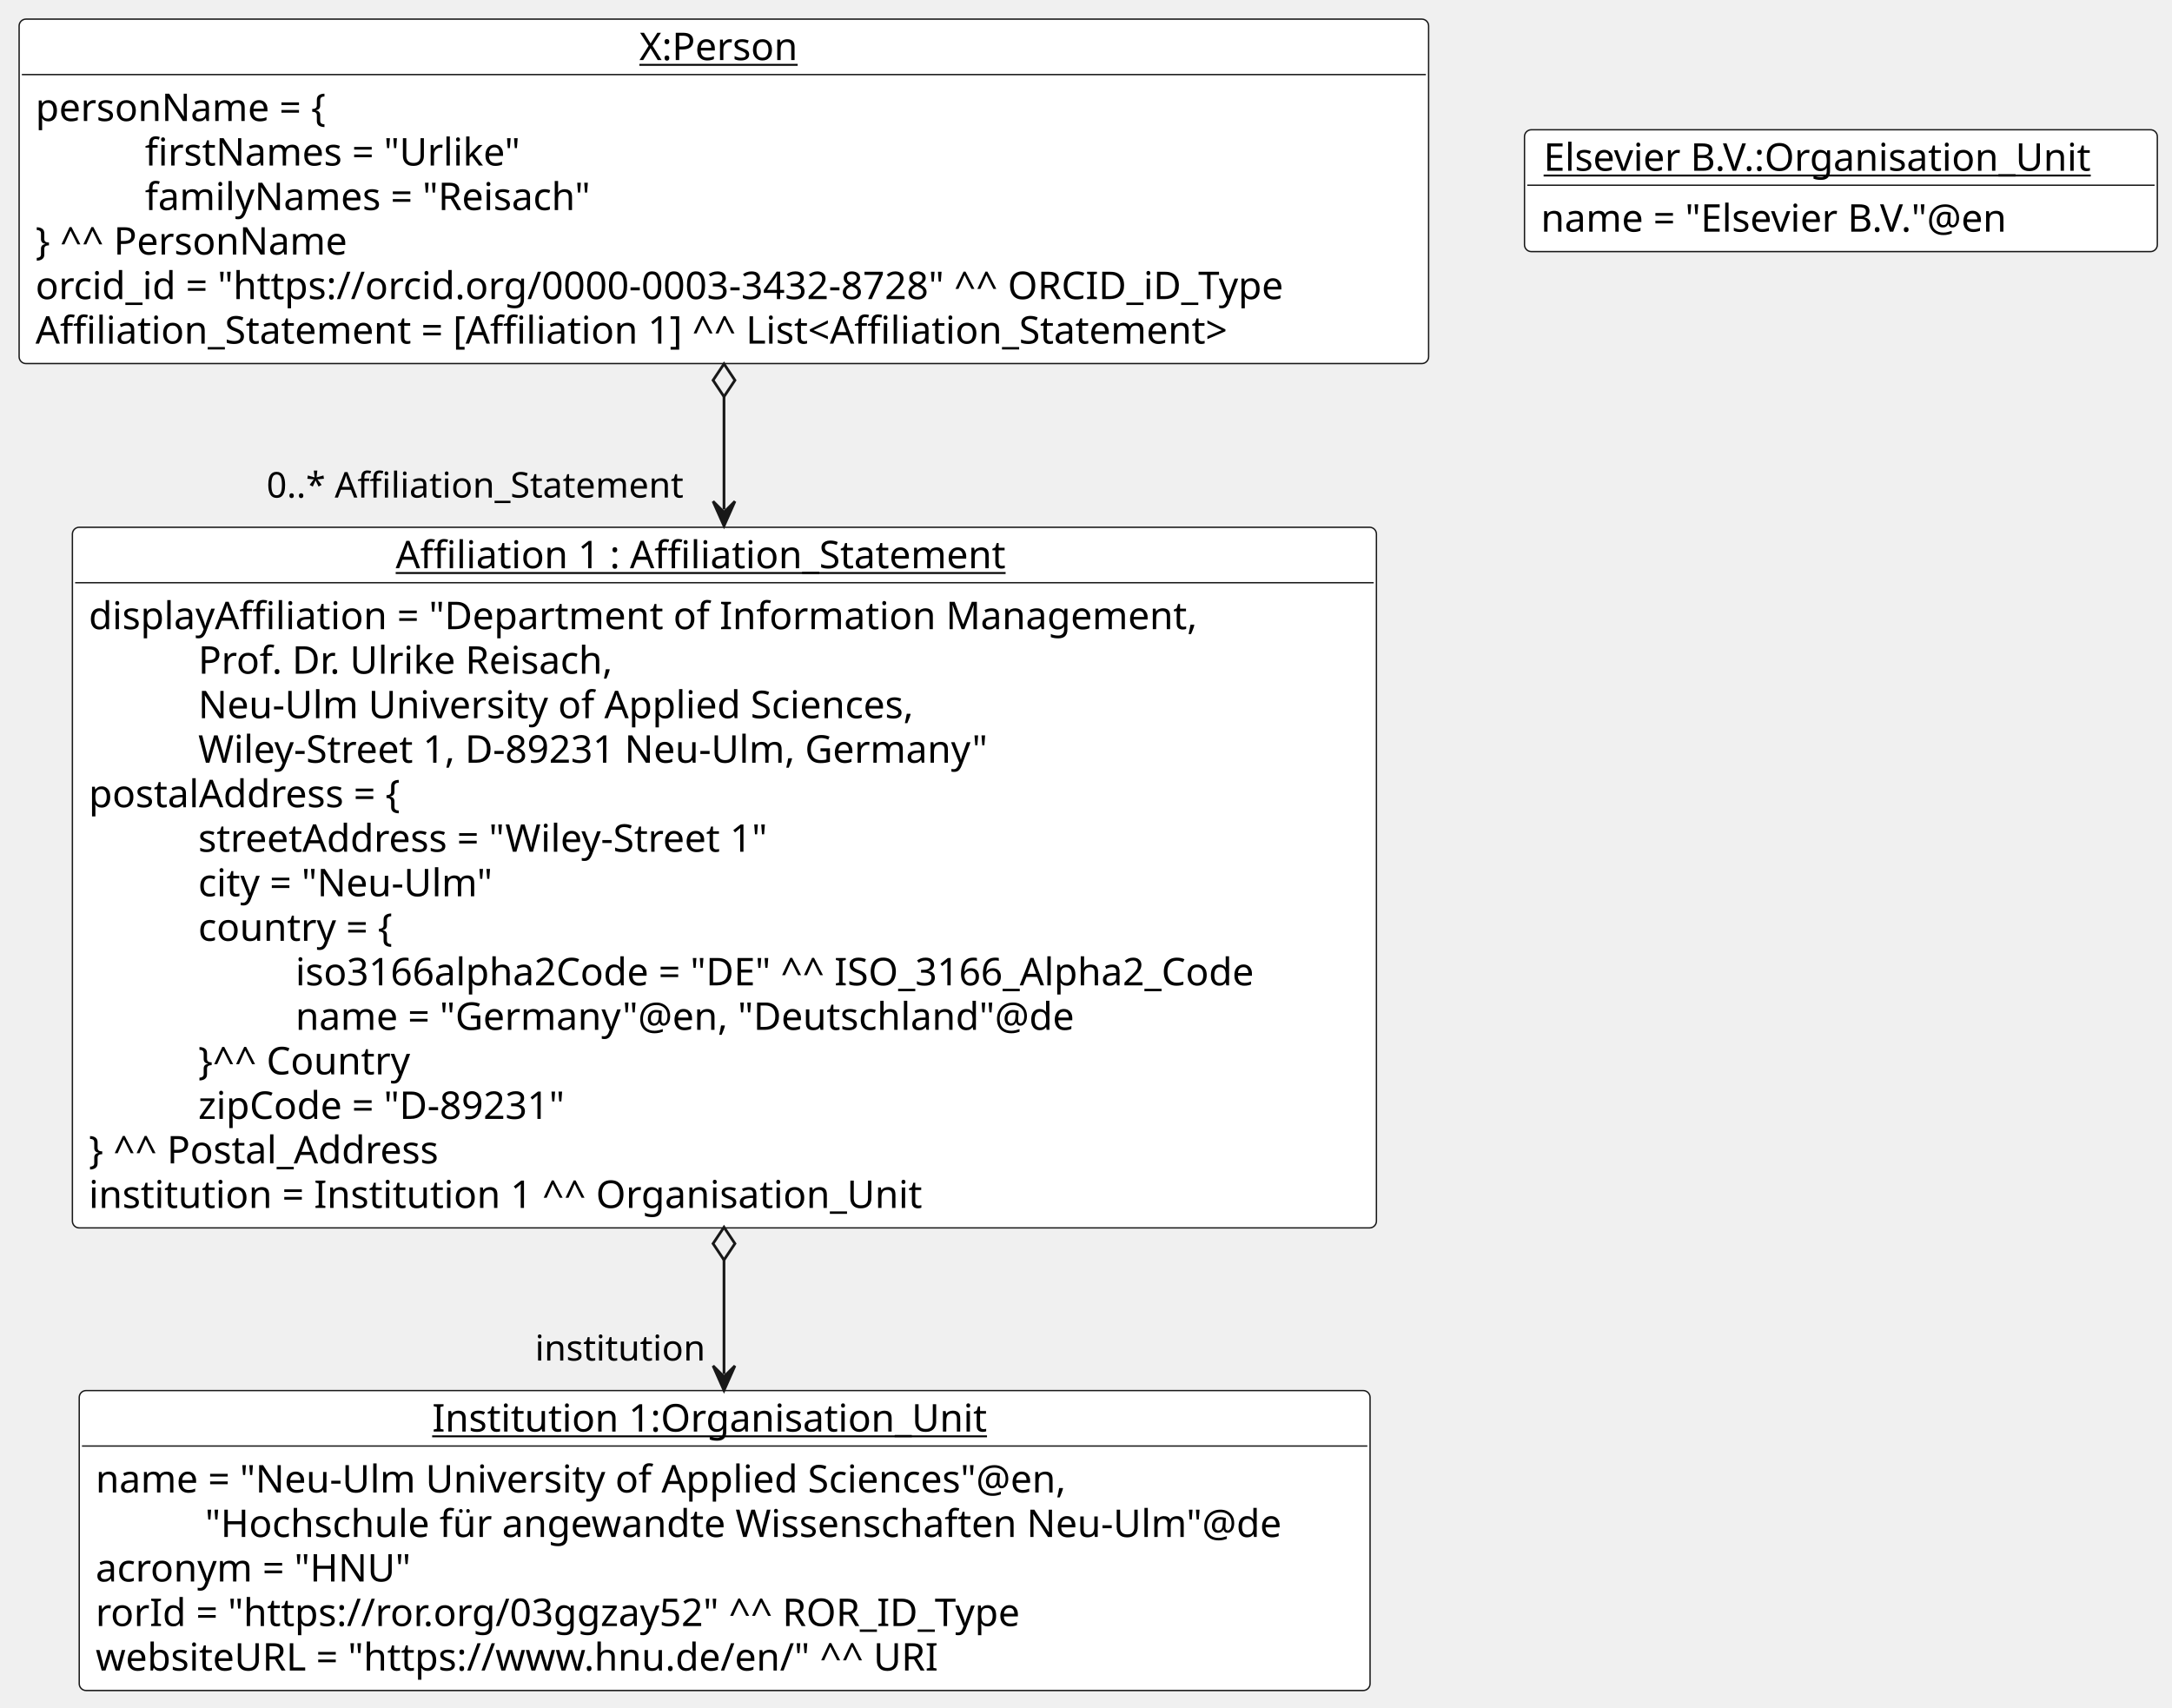
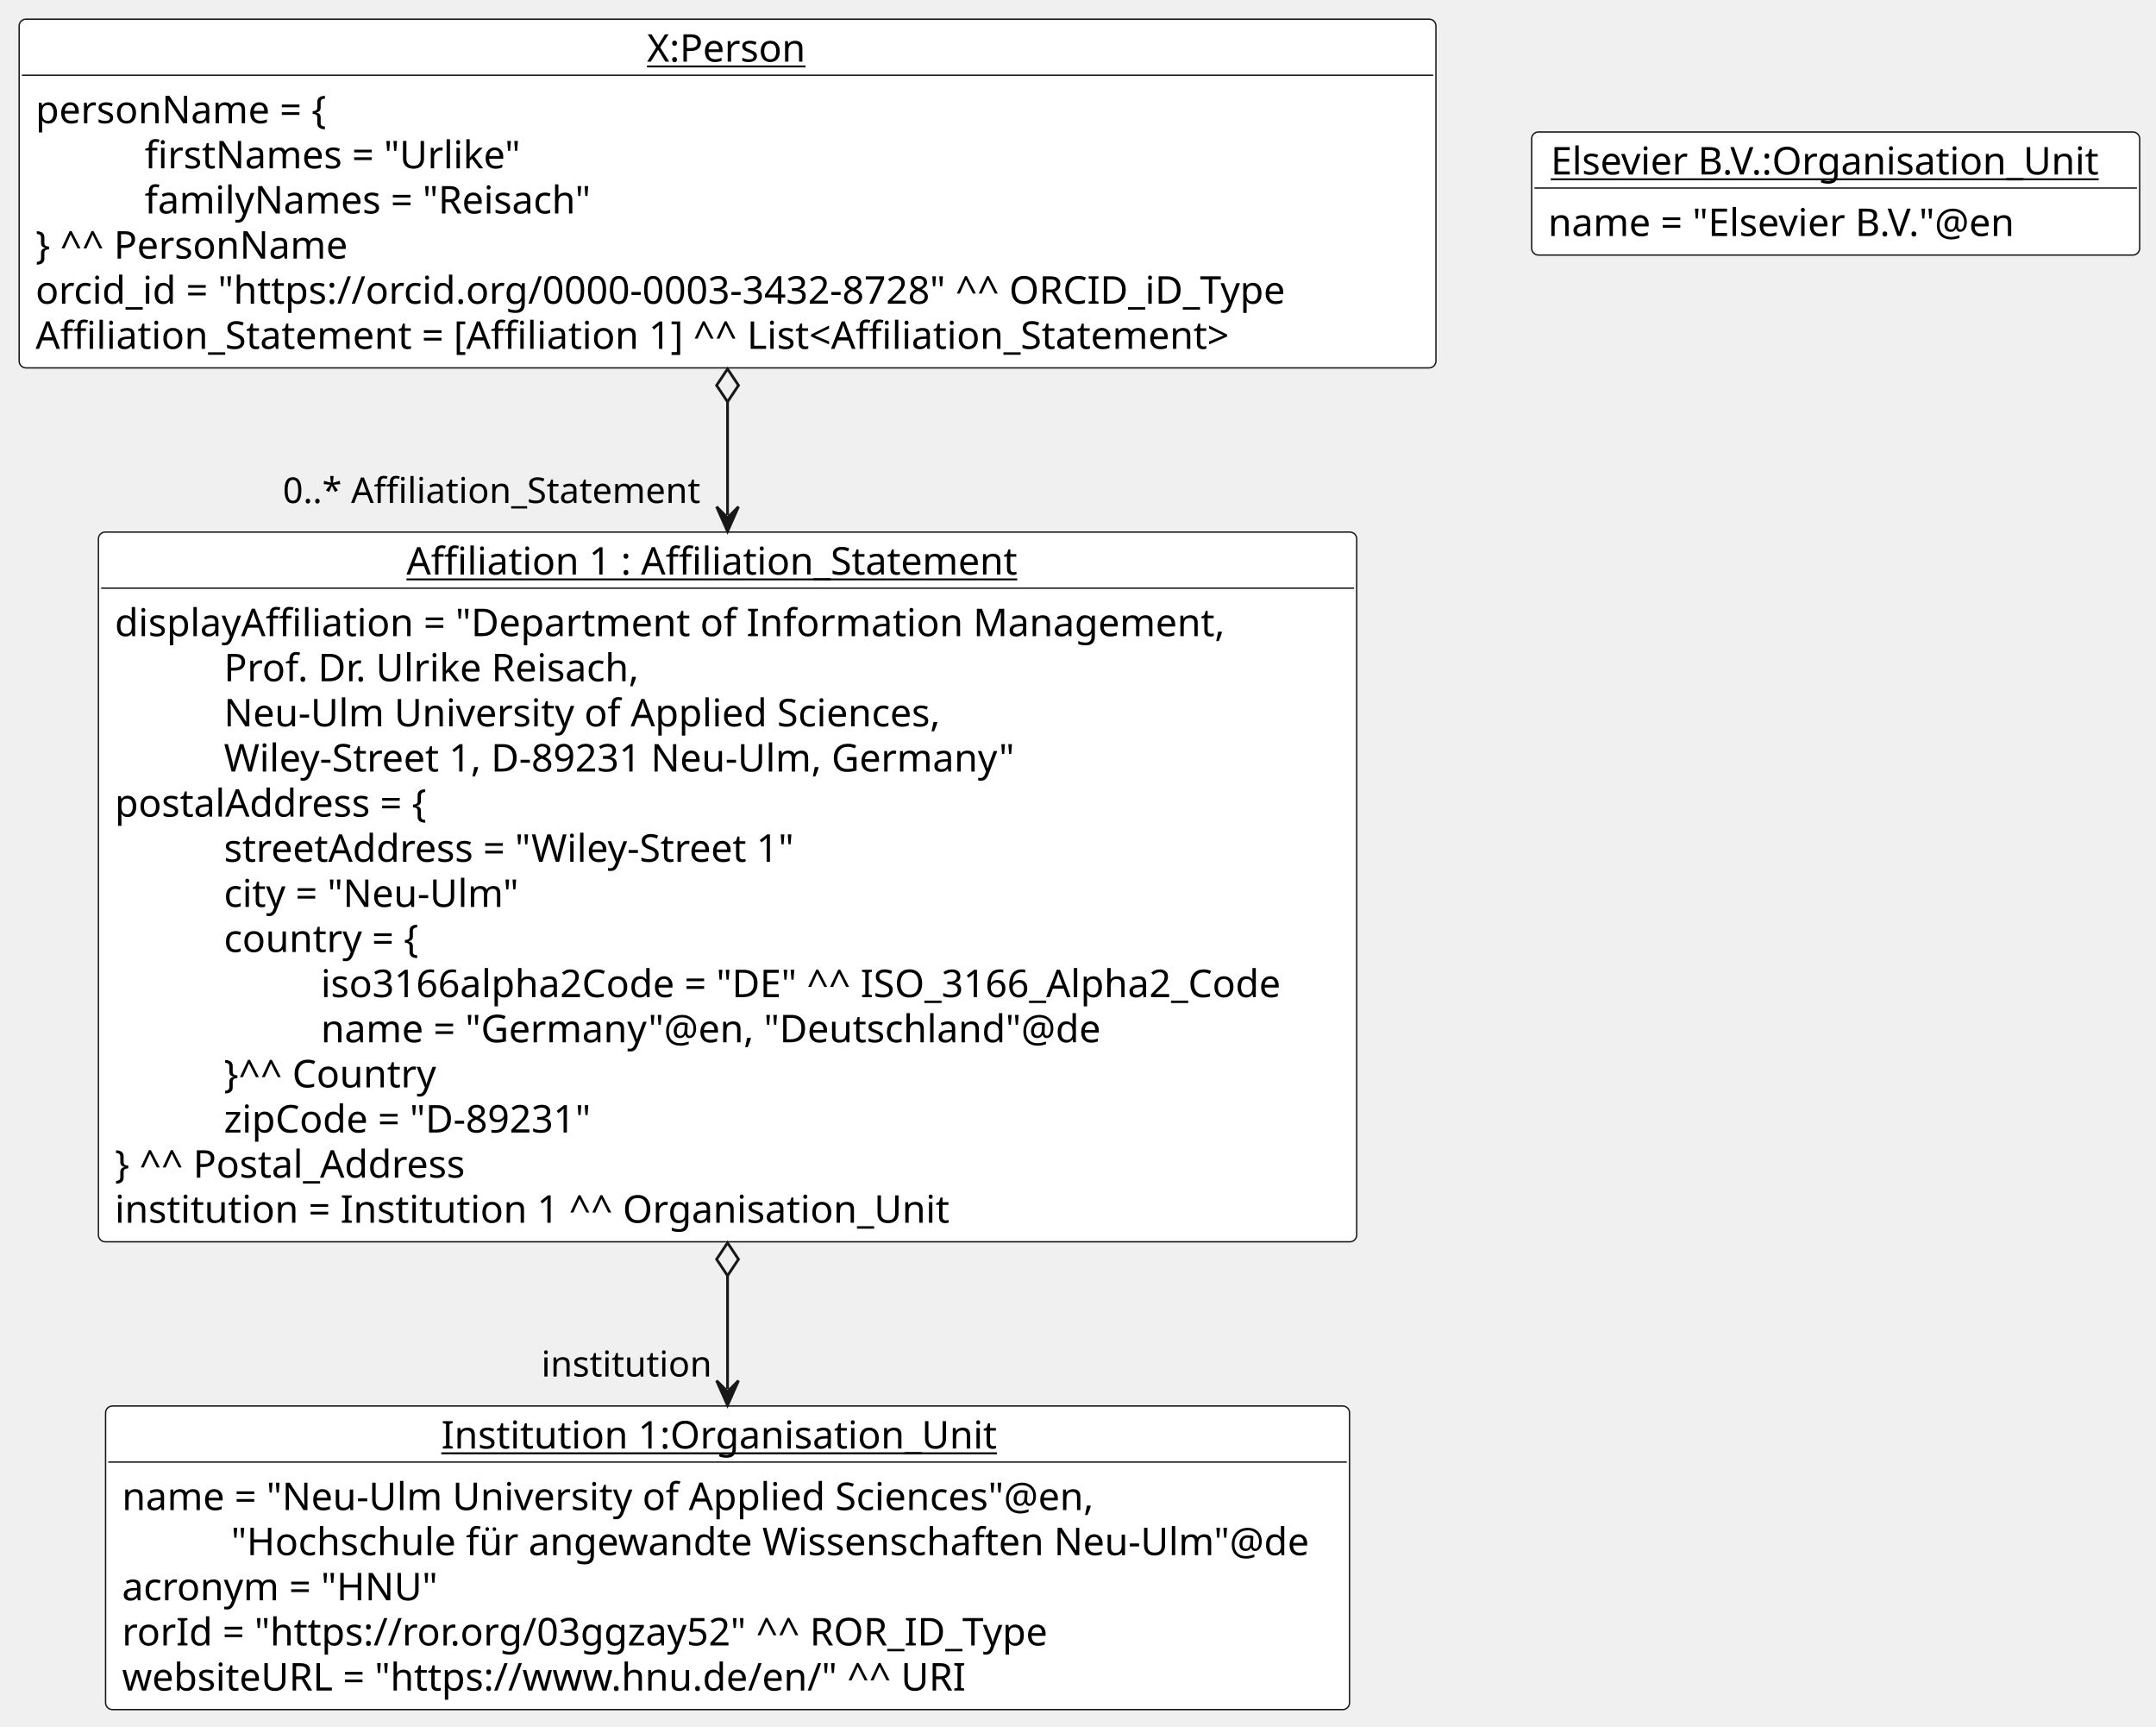
- <svg xmlns="http://www.w3.org/2000/svg" contentStyleType="text/css" data-diagram-type="CLASS" height="625px" preserveAspectRatio="none" style="width:795px;height:625px;background:#FFFFFF;" version="1.1" viewBox="0 0 795 625" width="795px" zoomAndPan="magnify">
+ <svg xmlns="http://www.w3.org/2000/svg" contentStyleType="text/css" data-diagram-type="CLASS" height="631px" preserveAspectRatio="none" style="width:788px;height:631px;background:#FFFFFF;" version="1.1" viewBox="0 0 788 631" width="788px" zoomAndPan="magnify">
  <defs />
  <g>
    <g class="entity" data-entity="X" data-source-line="2" data-uid="ent0002" id="entity_X">
-       <rect fill="#FFFFFF" height="126.078" rx="2.5" ry="2.5" style="stroke:#181818;stroke-width:0.5;" width="515.904" x="7" y="7" />
-       <text fill="#000000" font-family="sans-serif" font-size="14" lengthAdjust="spacing" text-decoration="underline" textLength="61.852" x="234.026" y="21.995">X:Person</text>
-       <line style="stroke:#181818;stroke-width:0.5;" x1="8" x2="521.904" y1="27.297" y2="27.297" />
-       <text fill="#000000" font-family="sans-serif" font-size="14" lengthAdjust="spacing" textLength="118.829" x="13" y="44.292">personName = {</text>
-       <text fill="#000000" font-family="sans-serif" font-size="14" lengthAdjust="spacing" textLength="149.967" x="53.052" y="60.589">firstNames = "Urlike"</text>
-       <text fill="#000000" font-family="sans-serif" font-size="14" lengthAdjust="spacing" textLength="179.99" x="53.052" y="76.886">familyNames = "Reisach"</text>
-       <text fill="#000000" font-family="sans-serif" font-size="14" lengthAdjust="spacing" textLength="130.115" x="13" y="93.183">} ^^ PersonName</text>
-       <text fill="#000000" font-family="sans-serif" font-size="14" lengthAdjust="spacing" textLength="503.904" x="13" y="109.48">orcid_id = "https://orcid.org/0000-0003-3432-8728" ^^ ORCID_iD_Type</text>
-       <text fill="#000000" font-family="sans-serif" font-size="14" lengthAdjust="spacing" textLength="486.049" x="13" y="125.776">Affiliation_Statement = [Affiliation 1] ^^ List&lt;Affiliation_Statement&gt;</text>
+       <rect fill="#FFFFFF" height="127.418" rx="2.5" ry="2.5" style="stroke:#181818;stroke-width:0.5;" width="517.825" x="7" y="7" />
+       <text fill="#000000" font-family="sans-serif" font-size="14" lengthAdjust="spacing" text-decoration="underline" textLength="58.885" x="236.47" y="22.535">X:Person</text>
+       <line style="stroke:#181818;stroke-width:0.5;" x1="8" x2="523.825" y1="27.488" y2="27.488" />
+       <text fill="#000000" font-family="sans-serif" font-size="14" lengthAdjust="spacing" textLength="110.25" x="13" y="45.023">personName = {</text>
+       <text fill="#000000" font-family="sans-serif" font-size="14" lengthAdjust="spacing" textLength="143.329" x="52.867" y="61.512">firstNames = "Urlike"</text>
+       <text fill="#000000" font-family="sans-serif" font-size="14" lengthAdjust="spacing" textLength="169.312" x="52.867" y="78">familyNames = "Reisach"</text>
+       <text fill="#000000" font-family="sans-serif" font-size="14" lengthAdjust="spacing" textLength="115.753" x="13" y="94.488">} ^^ PersonName</text>
+       <text fill="#000000" font-family="sans-serif" font-size="14" lengthAdjust="spacing" textLength="505.825" x="13" y="110.977">orcid_id = "https://orcid.org/0000-0003-3432-8728" ^^ ORCID_iD_Type</text>
+       <text fill="#000000" font-family="sans-serif" font-size="14" lengthAdjust="spacing" textLength="464.953" x="13" y="127.465">Affiliation_Statement = [Affiliation 1] ^^ List&lt;Affiliation_Statement&gt;</text>
    </g>
    <g class="entity" data-entity="Ins1" data-source-line="13" data-uid="ent0003" id="entity_Ins1">
-       <rect fill="#FFFFFF" height="109.781" rx="2.5" ry="2.5" style="stroke:#181818;stroke-width:0.5;" width="472.476" x="29" y="509" />
-       <text fill="#000000" font-family="sans-serif" font-size="14" lengthAdjust="spacing" text-decoration="underline" textLength="214.122" x="158.177" y="523.995">Institution 1:Organisation_Unit</text>
-       <line style="stroke:#181818;stroke-width:0.5;" x1="30" x2="500.476" y1="529.297" y2="529.297" />
-       <text fill="#000000" font-family="sans-serif" font-size="14" lengthAdjust="spacing" textLength="386.046" x="35" y="546.292">name = "Neu-Ulm University of Applied Sciences"@en,</text>
-       <text fill="#000000" font-family="sans-serif" font-size="14" lengthAdjust="spacing" textLength="420.424" x="75.052" y="562.589">"Hochschule für angewandte Wissenschaften Neu-Ulm"@de</text>
-       <text fill="#000000" font-family="sans-serif" font-size="14" lengthAdjust="spacing" textLength="126.15" x="35" y="578.886">acronym = "HNU"</text>
-       <text fill="#000000" font-family="sans-serif" font-size="14" lengthAdjust="spacing" textLength="372.935" x="35" y="595.183">rorId = "https://ror.org/03ggzay52" ^^ ROR_ID_Type</text>
-       <text fill="#000000" font-family="sans-serif" font-size="14" lengthAdjust="spacing" textLength="336.458" x="35" y="611.48">websiteURL = "https://www.hnu.de/en/" ^^ URI</text>
+       <rect fill="#FFFFFF" height="110.93" rx="2.5" ry="2.5" style="stroke:#181818;stroke-width:0.5;" width="454.654" x="38.59" y="513.74" />
+       <text fill="#000000" font-family="sans-serif" font-size="14" lengthAdjust="spacing" text-decoration="underline" textLength="209.262" x="161.286" y="529.275">Institution 1:Organisation_Unit</text>
+       <line style="stroke:#181818;stroke-width:0.5;" x1="39.59" x2="492.244" y1="534.228" y2="534.228" />
+       <text fill="#000000" font-family="sans-serif" font-size="14" lengthAdjust="spacing" textLength="370.173" x="44.59" y="551.763">name = "Neu-Ulm University of Applied Sciences"@en,</text>
+       <text fill="#000000" font-family="sans-serif" font-size="14" lengthAdjust="spacing" textLength="402.787" x="84.457" y="568.252">"Hochschule für angewandte Wissenschaften Neu-Ulm"@de</text>
+       <text fill="#000000" font-family="sans-serif" font-size="14" lengthAdjust="spacing" textLength="119.082" x="44.59" y="584.74">acronym = "HNU"</text>
+       <text fill="#000000" font-family="sans-serif" font-size="14" lengthAdjust="spacing" textLength="364.841" x="44.59" y="601.228">rorId = "https://ror.org/03ggzay52" ^^ ROR_ID_Type</text>
+       <text fill="#000000" font-family="sans-serif" font-size="14" lengthAdjust="spacing" textLength="326.525" x="44.59" y="617.717">websiteURL = "https://www.hnu.de/en/" ^^ URI</text>
    </g>
    <g class="entity" data-entity="Elsevier" data-source-line="24" data-uid="ent0004" id="entity_Elsevier">
-       <rect fill="#FFFFFF" height="44.594" rx="2.5" ry="2.5" style="stroke:#181818;stroke-width:0.5;" width="231.629" x="558" y="47.5" />
-       <text fill="#000000" font-family="sans-serif" font-size="14" lengthAdjust="spacing" text-decoration="underline" textLength="217.629" x="565" y="62.495">Elsevier B.V.:Organisation_Unit</text>
-       <line style="stroke:#181818;stroke-width:0.5;" x1="559" x2="788.629" y1="67.797" y2="67.797" />
-       <text fill="#000000" font-family="sans-serif" font-size="14" lengthAdjust="spacing" textLength="192.418" x="564" y="84.792">name = "Elsevier B.V."@en</text>
+       <rect fill="#FFFFFF" height="44.977" rx="2.5" ry="2.5" style="stroke:#181818;stroke-width:0.5;" width="222.23" x="559.8" y="48.22" />
+       <text fill="#000000" font-family="sans-serif" font-size="14" lengthAdjust="spacing" text-decoration="underline" textLength="208.23" x="566.8" y="63.755">Elsevier B.V.:Organisation_Unit</text>
+       <line style="stroke:#181818;stroke-width:0.5;" x1="560.8" x2="781.029" y1="68.708" y2="68.708" />
+       <text fill="#000000" font-family="sans-serif" font-size="14" lengthAdjust="spacing" textLength="178.131" x="565.8" y="86.243">name = "Elsevier B.V."@en</text>
    </g>
    <g class="entity" data-entity="Aff1" data-source-line="30" data-uid="ent0005" id="entity_Aff1">
-       <rect fill="#FFFFFF" height="256.453" rx="2.5" ry="2.5" style="stroke:#181818;stroke-width:0.5;" width="477.302" x="26.5" y="193" />
-       <text fill="#000000" font-family="sans-serif" font-size="14" lengthAdjust="spacing" text-decoration="underline" textLength="240.645" x="144.828" y="207.995">Affiliation 1 : Affiliation_Statement</text>
-       <line style="stroke:#181818;stroke-width:0.5;" x1="27.5" x2="502.802" y1="213.297" y2="213.297" />
-       <text fill="#000000" font-family="sans-serif" font-size="14" lengthAdjust="spacing" textLength="432.804" x="32.5" y="230.292">displayAffiliation = "Department of Information Management,</text>
-       <text fill="#000000" font-family="sans-serif" font-size="14" lengthAdjust="spacing" textLength="166.106" x="72.552" y="246.589">Prof. Dr. Ulrike Reisach,</text>
-       <text fill="#000000" font-family="sans-serif" font-size="14" lengthAdjust="spacing" textLength="281.347" x="72.552" y="262.886">Neu-Ulm University of Applied Sciences,</text>
-       <text fill="#000000" font-family="sans-serif" font-size="14" lengthAdjust="spacing" textLength="314.214" x="72.552" y="279.183">Wiley-Street 1, D-89231 Neu-Ulm, Germany"</text>
-       <text fill="#000000" font-family="sans-serif" font-size="14" lengthAdjust="spacing" textLength="128.55" x="32.5" y="295.479">postalAddress = {</text>
-       <text fill="#000000" font-family="sans-serif" font-size="14" lengthAdjust="spacing" textLength="230.85" x="72.552" y="311.776">streetAddress = "Wiley-Street 1"</text>
-       <text fill="#000000" font-family="sans-serif" font-size="14" lengthAdjust="spacing" textLength="119.656" x="72.552" y="328.073">city = "Neu-Ulm"</text>
-       <text fill="#000000" font-family="sans-serif" font-size="14" lengthAdjust="spacing" textLength="83.077" x="72.552" y="344.37">country = {</text>
-       <text fill="#000000" font-family="sans-serif" font-size="14" lengthAdjust="spacing" textLength="389.648" x="108.153" y="360.667">iso3166alpha2Code = "DE" ^^ ISO_3166_Alpha2_Code</text>
-       <text fill="#000000" font-family="sans-serif" font-size="14" lengthAdjust="spacing" textLength="310.42" x="108.153" y="376.964">name = "Germany"@en, "Deutschland"@de</text>
-       <text fill="#000000" font-family="sans-serif" font-size="14" lengthAdjust="spacing" textLength="92.436" x="72.552" y="393.261">}^^ Country</text>
-       <text fill="#000000" font-family="sans-serif" font-size="14" lengthAdjust="spacing" textLength="149.844" x="72.552" y="409.558">zipCode = "D-89231"</text>
-       <text fill="#000000" font-family="sans-serif" font-size="14" lengthAdjust="spacing" textLength="146.836" x="32.5" y="425.854">} ^^ Postal_Address</text>
-       <text fill="#000000" font-family="sans-serif" font-size="14" lengthAdjust="spacing" textLength="333.013" x="32.5" y="442.151">institution = Institution 1 ^^ Organisation_Unit</text>
+       <rect fill="#FFFFFF" height="259.324" rx="2.5" ry="2.5" style="stroke:#181818;stroke-width:0.5;" width="459.891" x="35.97" y="194.42" />
+       <text fill="#000000" font-family="sans-serif" font-size="14" lengthAdjust="spacing" text-decoration="underline" textLength="234.705" x="148.563" y="209.955">Affiliation 1 : Affiliation_Statement</text>
+       <line style="stroke:#181818;stroke-width:0.5;" x1="36.97" x2="494.861" y1="214.908" y2="214.908" />
+       <text fill="#000000" font-family="sans-serif" font-size="14" lengthAdjust="spacing" textLength="418.674" x="41.97" y="232.443">displayAffiliation = "Department of Information Management,</text>
+       <text fill="#000000" font-family="sans-serif" font-size="14" lengthAdjust="spacing" textLength="160.939" x="81.837" y="248.932">Prof. Dr. Ulrike Reisach,</text>
+       <text fill="#000000" font-family="sans-serif" font-size="14" lengthAdjust="spacing" textLength="273.93" x="81.837" y="265.42">Neu-Ulm University of Applied Sciences,</text>
+       <text fill="#000000" font-family="sans-serif" font-size="14" lengthAdjust="spacing" textLength="308.335" x="81.837" y="281.908">Wiley-Street 1, D-89231 Neu-Ulm, Germany"</text>
+       <text fill="#000000" font-family="sans-serif" font-size="14" lengthAdjust="spacing" textLength="121.188" x="41.97" y="298.397">postalAddress = {</text>
+       <text fill="#000000" font-family="sans-serif" font-size="14" lengthAdjust="spacing" textLength="220.377" x="81.837" y="314.885">streetAddress = "Wiley-Street 1"</text>
+       <text fill="#000000" font-family="sans-serif" font-size="14" lengthAdjust="spacing" textLength="115.965" x="81.837" y="331.373">city = "Neu-Ulm"</text>
+       <text fill="#000000" font-family="sans-serif" font-size="14" lengthAdjust="spacing" textLength="75.968" x="81.837" y="347.861">country = {</text>
+       <text fill="#000000" font-family="sans-serif" font-size="14" lengthAdjust="spacing" textLength="372.586" x="117.275" y="364.35">iso3166alpha2Code = "DE" ^^ ISO_3166_Alpha2_Code</text>
+       <text fill="#000000" font-family="sans-serif" font-size="14" lengthAdjust="spacing" textLength="289.126" x="117.275" y="380.838">name = "Germany"@en, "Deutschland"@de</text>
+       <text fill="#000000" font-family="sans-serif" font-size="14" lengthAdjust="spacing" textLength="80.63" x="81.837" y="397.326">}^^ Country</text>
+       <text fill="#000000" font-family="sans-serif" font-size="14" lengthAdjust="spacing" textLength="149.078" x="81.837" y="413.815">zipCode = "D-89231"</text>
+       <text fill="#000000" font-family="sans-serif" font-size="14" lengthAdjust="spacing" textLength="133.69" x="41.97" y="430.303">} ^^ Postal_Address</text>
+       <text fill="#000000" font-family="sans-serif" font-size="14" lengthAdjust="spacing" textLength="321.036" x="41.97" y="446.791">institution = Institution 1 ^^ Organisation_Unit</text>
    </g>
    <g class="link" data-entity-1="Aff1" data-entity-2="Ins1" data-source-line="49" data-uid="lnk6" id="link_Aff1_Ins1">
-       <path codeLine="49" d="M265,461.2 C265,482.25 265,485.02 265,502.94" fill="none" id="Aff1-Ins1" style="stroke:#181818;stroke-width:1;" />
-       <polygon fill="none" points="265,449.2,261,455.2,265,461.2,269,455.2,265,449.2" style="stroke:#181818;stroke-width:1;" />
-       <polygon fill="#181818" points="265,508.94,269,499.94,265,503.94,261,499.94,265,508.94" style="stroke:#181818;stroke-width:1;" />
-       <text fill="#000000" font-family="sans-serif" font-size="13" lengthAdjust="spacing" textLength="65.571" x="195.842" y="498.014">institution</text>
+       <path codeLine="49" d="M265.91,466.12 C265.91,487.03 265.91,489.64 265.91,507.48" fill="none" id="Aff1-Ins1" style="stroke:#181818;stroke-width:1;" />
+       <polygon fill="none" points="265.91,454.12,261.91,460.12,265.91,466.12,269.91,460.12,265.91,454.12" style="stroke:#181818;stroke-width:1;" />
+       <polygon fill="#181818" points="265.91,513.48,269.91,504.48,265.91,508.48,261.91,504.48,265.91,513.48" style="stroke:#181818;stroke-width:1;" />
+       <text fill="#000000" font-family="sans-serif" font-size="13" lengthAdjust="spacing" textLength="64.676" x="197.852" y="502.968">institution</text>
    </g>
    <g class="link" data-entity-1="X" data-entity-2="Aff1" data-source-line="52" data-uid="lnk7" id="link_X_Aff1">
-       <path codeLine="52" d="M265,145.19 C265,163.34 265,165.87 265,186.51" fill="none" id="X-Aff1" style="stroke:#181818;stroke-width:1;" />
-       <polygon fill="none" points="265,133.19,261,139.19,265,145.19,269,139.19,265,133.19" style="stroke:#181818;stroke-width:1;" />
-       <polygon fill="#181818" points="265,192.51,269,183.51,265,187.51,261,183.51,265,192.51" style="stroke:#181818;stroke-width:1;" />
-       <text fill="#000000" font-family="sans-serif" font-size="13" lengthAdjust="spacing" textLength="163.827" x="97.557" y="182.131">0..* Affiliation_Statement</text>
+       <path codeLine="52" d="M265.91,146.81 C265.91,164.99 265.91,167.52 265.91,188.16" fill="none" id="X-Aff1" style="stroke:#181818;stroke-width:1;" />
+       <polygon fill="none" points="265.91,134.81,261.91,140.81,265.91,146.81,269.91,140.81,265.91,134.81" style="stroke:#181818;stroke-width:1;" />
+       <polygon fill="#181818" points="265.91,194.16,269.91,185.16,265.91,189.16,261.91,185.16,265.91,194.16" style="stroke:#181818;stroke-width:1;" />
+       <text fill="#000000" font-family="sans-serif" font-size="13" lengthAdjust="spacing" textLength="158.438" x="103.355" y="183.793">0..* Affiliation_Statement</text>
    </g>
  </g>
</svg>
